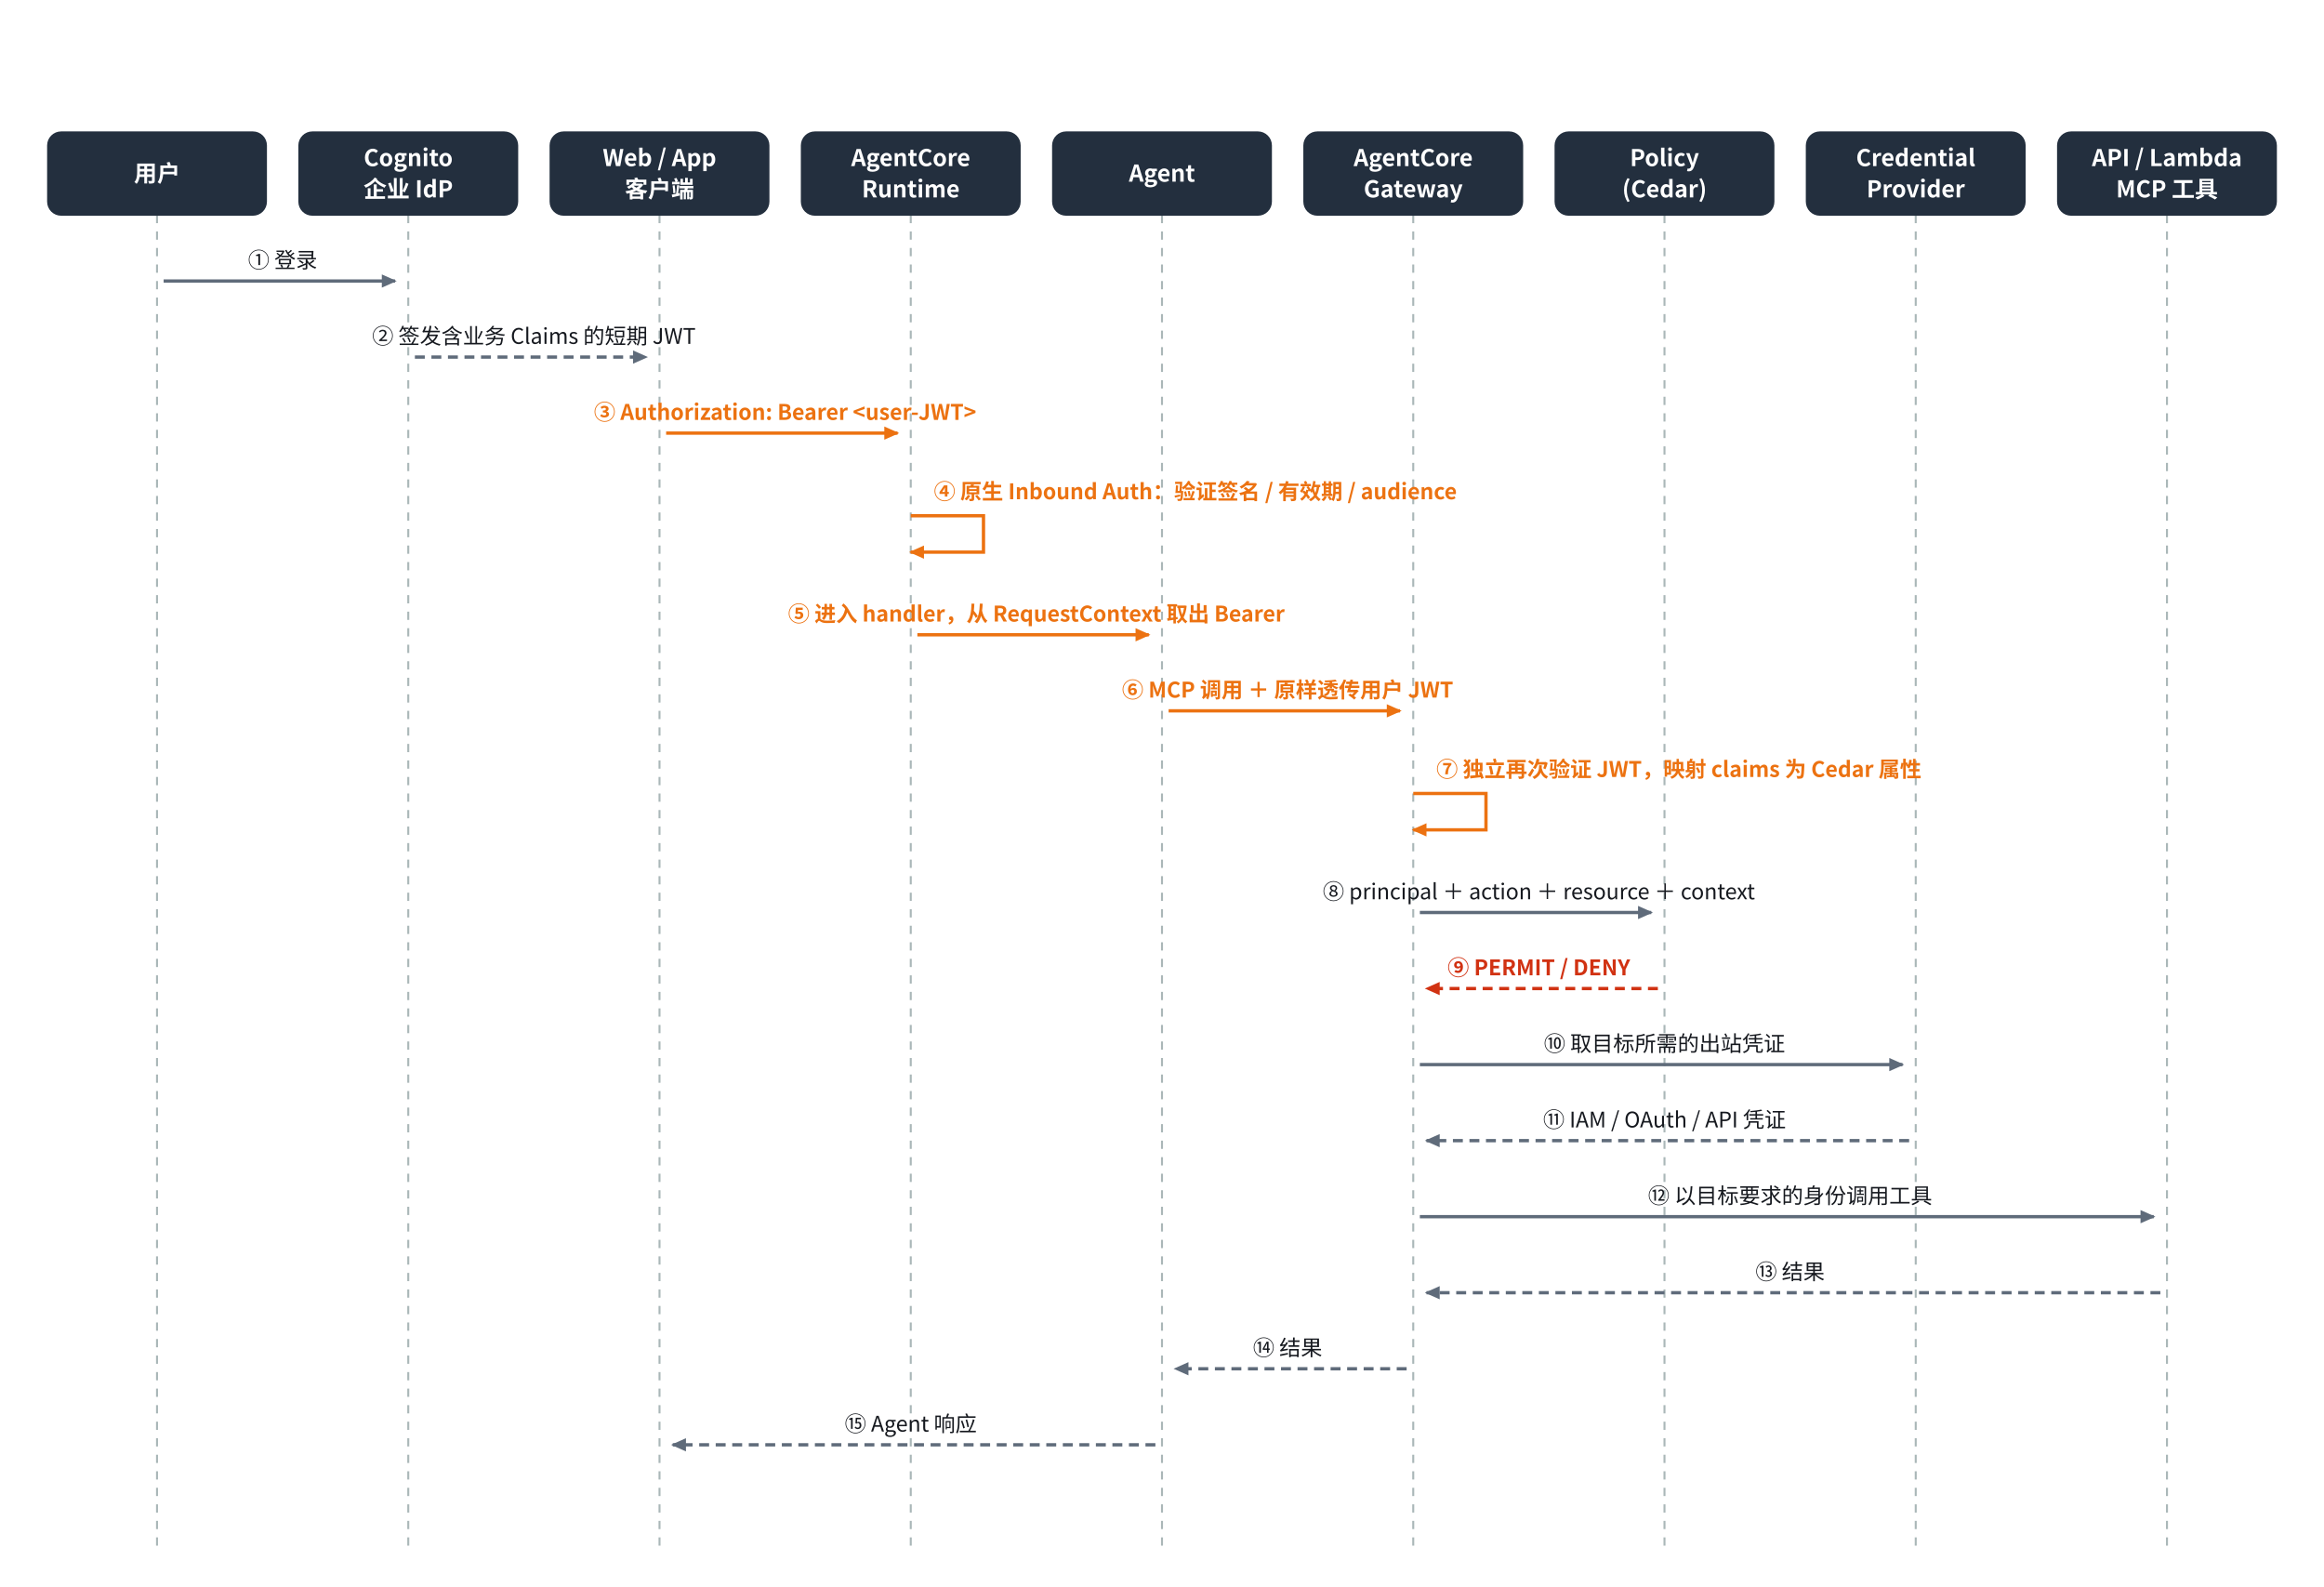
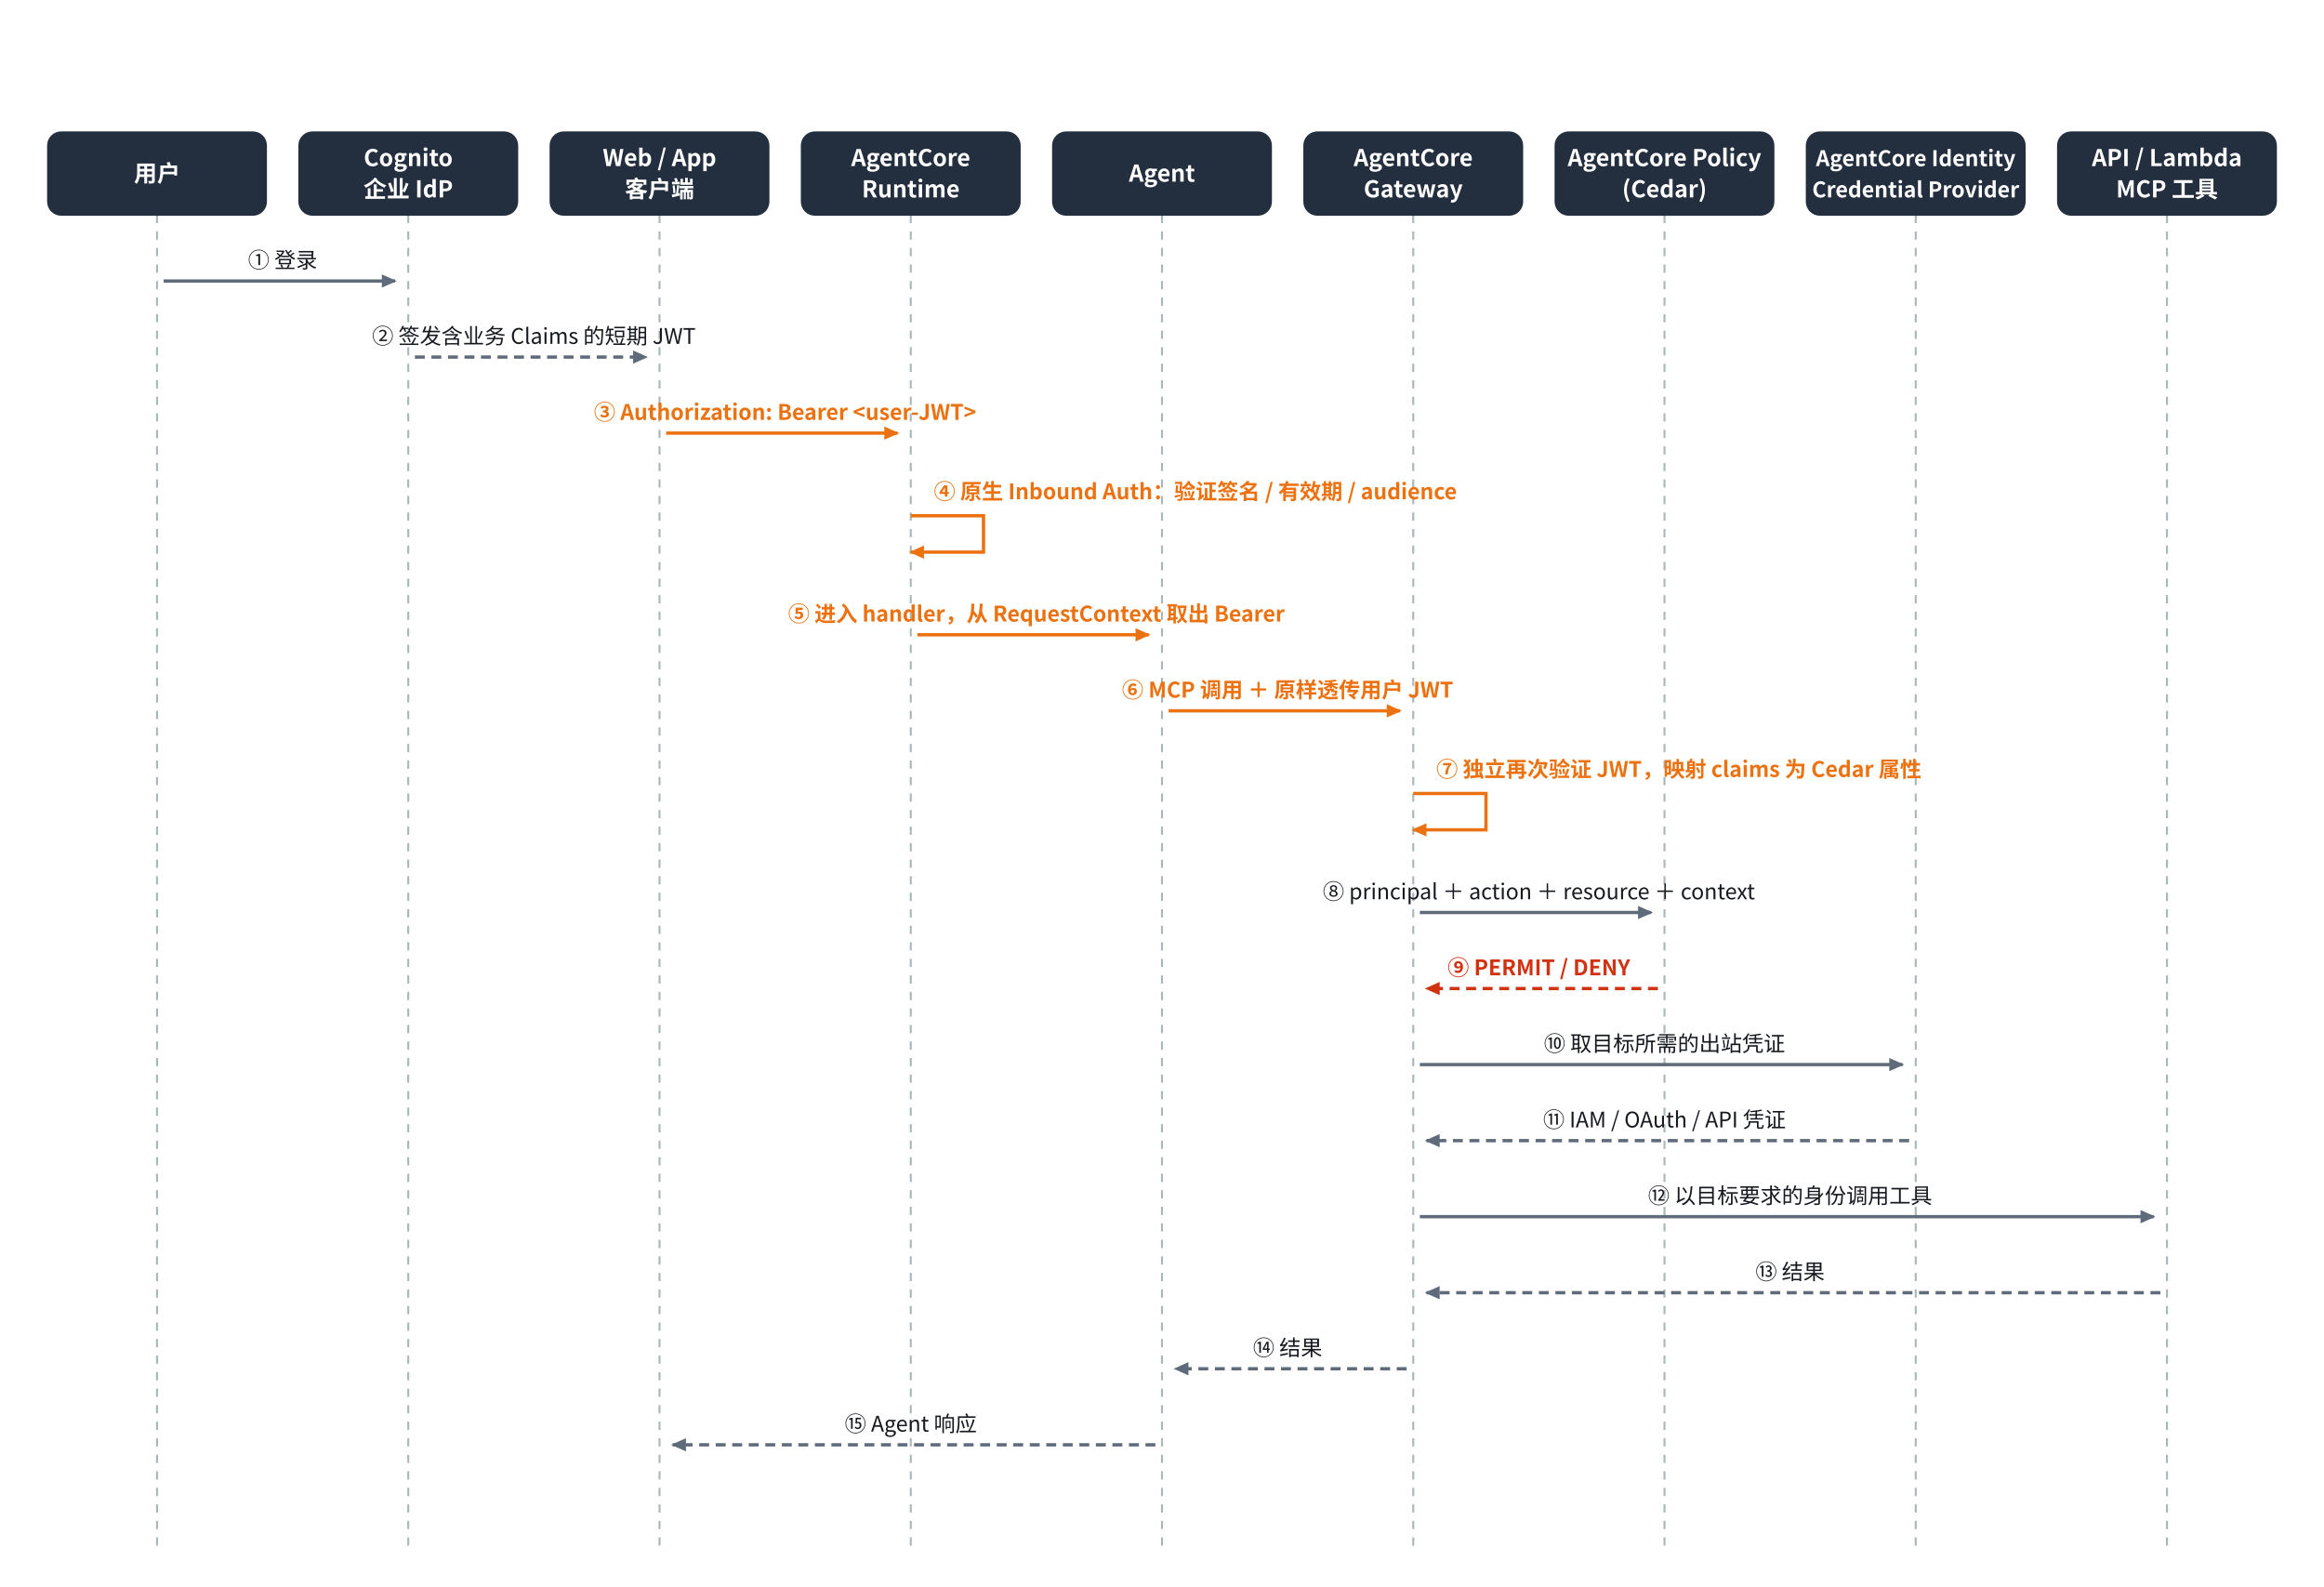
<svg xmlns="http://www.w3.org/2000/svg" width="1406" height="960" viewBox="0 0 1406 960">
  <rect x="0" y="0" width="1406" height="960" fill="#FFFFFF" />
  <marker id="ah_or" markerWidth="10" markerHeight="10" refX="8" refY="4" orient="auto" markerUnits="userSpaceOnUse">
    <path d="M0,0 L9,4 L0,8 Z" fill="#EC7211" />
  </marker>
  <marker id="ah_rd" markerWidth="10" markerHeight="10" refX="8" refY="4" orient="auto" markerUnits="userSpaceOnUse">
    <path d="M0,0 L9,4 L0,8 Z" fill="#D13212" />
  </marker>
  <marker id="ah_gy" markerWidth="10" markerHeight="10" refX="8" refY="4" orient="auto" markerUnits="userSpaceOnUse">
    <path d="M0,0 L9,4 L0,8 Z" fill="#5F6B7A" />
  </marker>
  <line x1="95" y1="130" x2="95" y2="936" stroke="#AAB7B8" stroke-width="1.2" stroke-dasharray="5 5" />
  <line x1="247" y1="130" x2="247" y2="936" stroke="#AAB7B8" stroke-width="1.2" stroke-dasharray="5 5" />
  <line x1="399" y1="130" x2="399" y2="936" stroke="#AAB7B8" stroke-width="1.2" stroke-dasharray="5 5" />
  <line x1="551" y1="130" x2="551" y2="936" stroke="#AAB7B8" stroke-width="1.2" stroke-dasharray="5 5" />
  <line x1="703" y1="130" x2="703" y2="936" stroke="#AAB7B8" stroke-width="1.2" stroke-dasharray="5 5" />
  <line x1="855" y1="130" x2="855" y2="936" stroke="#AAB7B8" stroke-width="1.2" stroke-dasharray="5 5" />
  <line x1="1007" y1="130" x2="1007" y2="936" stroke="#AAB7B8" stroke-width="1.2" stroke-dasharray="5 5" />
  <line x1="1159" y1="130" x2="1159" y2="936" stroke="#AAB7B8" stroke-width="1.2" stroke-dasharray="5 5" />
  <line x1="1311" y1="130" x2="1311" y2="936" stroke="#AAB7B8" stroke-width="1.2" stroke-dasharray="5 5" />
  <rect x="29.0" y="80" width="132" height="50" rx="8" ry="8" fill="#232F3E" stroke="#232F3E" stroke-width="1" />
  <text x="95.0" y="109.9" font-family="Noto Sans CJK SC, sans-serif" font-size="14" font-weight="bold" fill="#FFFFFF" text-anchor="middle">用户</text>
  <rect x="181.0" y="80" width="132" height="50" rx="8" ry="8" fill="#232F3E" stroke="#232F3E" stroke-width="1" />
  <text x="247.0" y="100.5" font-family="Noto Sans CJK SC, sans-serif" font-size="14" font-weight="bold" fill="#FFFFFF" text-anchor="middle">Cognito</text>
  <text x="247.0" y="119.4" font-family="Noto Sans CJK SC, sans-serif" font-size="14" font-weight="bold" fill="#FFFFFF" text-anchor="middle">企业 IdP</text>
  <rect x="333.0" y="80" width="132" height="50" rx="8" ry="8" fill="#232F3E" stroke="#232F3E" stroke-width="1" />
  <text x="399.0" y="100.5" font-family="Noto Sans CJK SC, sans-serif" font-size="14" font-weight="bold" fill="#FFFFFF" text-anchor="middle">Web / App</text>
  <text x="399.0" y="119.4" font-family="Noto Sans CJK SC, sans-serif" font-size="14" font-weight="bold" fill="#FFFFFF" text-anchor="middle">客户端</text>
  <rect x="485.0" y="80" width="132" height="50" rx="8" ry="8" fill="#232F3E" stroke="#232F3E" stroke-width="1" />
  <text x="551.0" y="100.5" font-family="Noto Sans CJK SC, sans-serif" font-size="14" font-weight="bold" fill="#FFFFFF" text-anchor="middle">AgentCore</text>
  <text x="551.0" y="119.4" font-family="Noto Sans CJK SC, sans-serif" font-size="14" font-weight="bold" fill="#FFFFFF" text-anchor="middle">Runtime</text>
  <rect x="637.0" y="80" width="132" height="50" rx="8" ry="8" fill="#232F3E" stroke="#232F3E" stroke-width="1" />
  <text x="703.0" y="109.9" font-family="Noto Sans CJK SC, sans-serif" font-size="14" font-weight="bold" fill="#FFFFFF" text-anchor="middle">Agent</text>
  <rect x="789.0" y="80" width="132" height="50" rx="8" ry="8" fill="#232F3E" stroke="#232F3E" stroke-width="1" />
  <text x="855.0" y="100.5" font-family="Noto Sans CJK SC, sans-serif" font-size="14" font-weight="bold" fill="#FFFFFF" text-anchor="middle">AgentCore</text>
  <text x="855.0" y="119.4" font-family="Noto Sans CJK SC, sans-serif" font-size="14" font-weight="bold" fill="#FFFFFF" text-anchor="middle">Gateway</text>
  <rect x="941.0" y="80" width="132" height="50" rx="8" ry="8" fill="#232F3E" stroke="#232F3E" stroke-width="1" />
-   <text x="1007.0" y="100.5" font-family="Noto Sans CJK SC, sans-serif" font-size="14" font-weight="bold" fill="#FFFFFF" text-anchor="middle">Policy</text>
+   <text x="1007.0" y="100.5" font-family="Noto Sans CJK SC, sans-serif" font-size="14" font-weight="bold" fill="#FFFFFF" text-anchor="middle">AgentCore Policy</text>
  <text x="1007.0" y="119.4" font-family="Noto Sans CJK SC, sans-serif" font-size="14" font-weight="bold" fill="#FFFFFF" text-anchor="middle">(Cedar)</text>
  <rect x="1093.0" y="80" width="132" height="50" rx="8" ry="8" fill="#232F3E" stroke="#232F3E" stroke-width="1" />
-   <text x="1159.0" y="100.5" font-family="Noto Sans CJK SC, sans-serif" font-size="14" font-weight="bold" fill="#FFFFFF" text-anchor="middle">Credential</text>
-   <text x="1159.0" y="119.4" font-family="Noto Sans CJK SC, sans-serif" font-size="14" font-weight="bold" fill="#FFFFFF" text-anchor="middle">Provider</text>
+   <text x="1159.0" y="100.5" font-family="Noto Sans CJK SC, sans-serif" font-size="13" font-weight="bold" fill="#FFFFFF" text-anchor="middle">AgentCore Identity</text>
+   <text x="1159.0" y="119.4" font-family="Noto Sans CJK SC, sans-serif" font-size="13" font-weight="bold" fill="#FFFFFF" text-anchor="middle">Credential Provider</text>
  <rect x="1245.0" y="80" width="132" height="50" rx="8" ry="8" fill="#232F3E" stroke="#232F3E" stroke-width="1" />
  <text x="1311.0" y="100.5" font-family="Noto Sans CJK SC, sans-serif" font-size="14" font-weight="bold" fill="#FFFFFF" text-anchor="middle">API / Lambda</text>
  <text x="1311.0" y="119.4" font-family="Noto Sans CJK SC, sans-serif" font-size="14" font-weight="bold" fill="#FFFFFF" text-anchor="middle">MCP 工具</text>
  <line x1="99" y1="170" x2="239" y2="170" stroke="#5F6B7A" stroke-width="2" marker-end="url(#ah_gy)" />
  <text x="171.0" y="162.0" font-family="Noto Sans CJK SC, sans-serif" font-size="13" font-weight="normal" fill="#16191F" text-anchor="middle">① 登录</text>
  <line x1="251" y1="216" x2="391" y2="216" stroke="#5F6B7A" stroke-width="2" stroke-dasharray="6 4" marker-end="url(#ah_gy)" />
  <text x="323.0" y="208.0" font-family="Noto Sans CJK SC, sans-serif" font-size="13" font-weight="normal" fill="#16191F" text-anchor="middle">② 签发含业务 Claims 的短期 JWT</text>
  <line x1="403" y1="262" x2="543" y2="262" stroke="#EC7211" stroke-width="2" marker-end="url(#ah_or)" />
  <text x="475.0" y="254.0" font-family="Noto Sans CJK SC, sans-serif" font-size="13" font-weight="bold" fill="#EC7211" text-anchor="middle">③ Authorization: Bearer &lt;user-JWT&gt;</text>
  <text x="565" y="302" font-family="Noto Sans CJK SC, sans-serif" font-size="13" font-weight="bold" fill="#EC7211" text-anchor="start">④ 原生 Inbound Auth：验证签名 / 有效期 / audience</text>
  <path d="M551,312 h44 v22 h-44" fill="none" stroke="#EC7211" stroke-width="2" marker-end="url(#ah_or)" />
  <line x1="555" y1="384" x2="695" y2="384" stroke="#EC7211" stroke-width="2" marker-end="url(#ah_or)" />
  <text x="627.0" y="376.0" font-family="Noto Sans CJK SC, sans-serif" font-size="13" font-weight="bold" fill="#EC7211" text-anchor="middle">⑤ 进入 handler，从 RequestContext 取出 Bearer</text>
  <line x1="707" y1="430" x2="847" y2="430" stroke="#EC7211" stroke-width="2" marker-end="url(#ah_or)" />
  <text x="779.0" y="422.0" font-family="Noto Sans CJK SC, sans-serif" font-size="13" font-weight="bold" fill="#EC7211" text-anchor="middle">⑥ MCP 调用 ＋ 原样透传用户 JWT</text>
  <text x="869" y="470" font-family="Noto Sans CJK SC, sans-serif" font-size="13" font-weight="bold" fill="#EC7211" text-anchor="start">⑦ 独立再次验证 JWT，映射 claims 为 Cedar 属性</text>
  <path d="M855,480 h44 v22 h-44" fill="none" stroke="#EC7211" stroke-width="2" marker-end="url(#ah_or)" />
  <line x1="859" y1="552" x2="999" y2="552" stroke="#5F6B7A" stroke-width="2" marker-end="url(#ah_gy)" />
  <text x="931.0" y="544.0" font-family="Noto Sans CJK SC, sans-serif" font-size="13" font-weight="normal" fill="#16191F" text-anchor="middle">⑧ principal ＋ action ＋ resource ＋ context</text>
  <line x1="1003" y1="598" x2="863" y2="598" stroke="#D13212" stroke-width="2" stroke-dasharray="6 4" marker-end="url(#ah_rd)" />
  <text x="931.0" y="590.0" font-family="Noto Sans CJK SC, sans-serif" font-size="13" font-weight="bold" fill="#D13212" text-anchor="middle">⑨ PERMIT / DENY</text>
  <line x1="859" y1="644" x2="1151" y2="644" stroke="#5F6B7A" stroke-width="2" marker-end="url(#ah_gy)" />
  <text x="1007.0" y="636.0" font-family="Noto Sans CJK SC, sans-serif" font-size="13" font-weight="normal" fill="#16191F" text-anchor="middle">⑩ 取目标所需的出站凭证</text>
  <line x1="1155" y1="690" x2="863" y2="690" stroke="#5F6B7A" stroke-width="2" stroke-dasharray="6 4" marker-end="url(#ah_gy)" />
  <text x="1007.0" y="682.0" font-family="Noto Sans CJK SC, sans-serif" font-size="13" font-weight="normal" fill="#16191F" text-anchor="middle">⑪ IAM / OAuth / API 凭证</text>
  <line x1="859" y1="736" x2="1303" y2="736" stroke="#5F6B7A" stroke-width="2" marker-end="url(#ah_gy)" />
  <text x="1083.0" y="728.0" font-family="Noto Sans CJK SC, sans-serif" font-size="13" font-weight="normal" fill="#16191F" text-anchor="middle">⑫ 以目标要求的身份调用工具</text>
  <line x1="1307" y1="782" x2="863" y2="782" stroke="#5F6B7A" stroke-width="2" stroke-dasharray="6 4" marker-end="url(#ah_gy)" />
  <text x="1083.0" y="774.0" font-family="Noto Sans CJK SC, sans-serif" font-size="13" font-weight="normal" fill="#16191F" text-anchor="middle">⑬ 结果</text>
  <line x1="851" y1="828" x2="711" y2="828" stroke="#5F6B7A" stroke-width="2" stroke-dasharray="6 4" marker-end="url(#ah_gy)" />
  <text x="779.0" y="820.0" font-family="Noto Sans CJK SC, sans-serif" font-size="13" font-weight="normal" fill="#16191F" text-anchor="middle">⑭ 结果</text>
  <line x1="699" y1="874" x2="407" y2="874" stroke="#5F6B7A" stroke-width="2" stroke-dasharray="6 4" marker-end="url(#ah_gy)" />
  <text x="551.0" y="866.0" font-family="Noto Sans CJK SC, sans-serif" font-size="13" font-weight="normal" fill="#16191F" text-anchor="middle">⑮ Agent 响应</text>
</svg>
